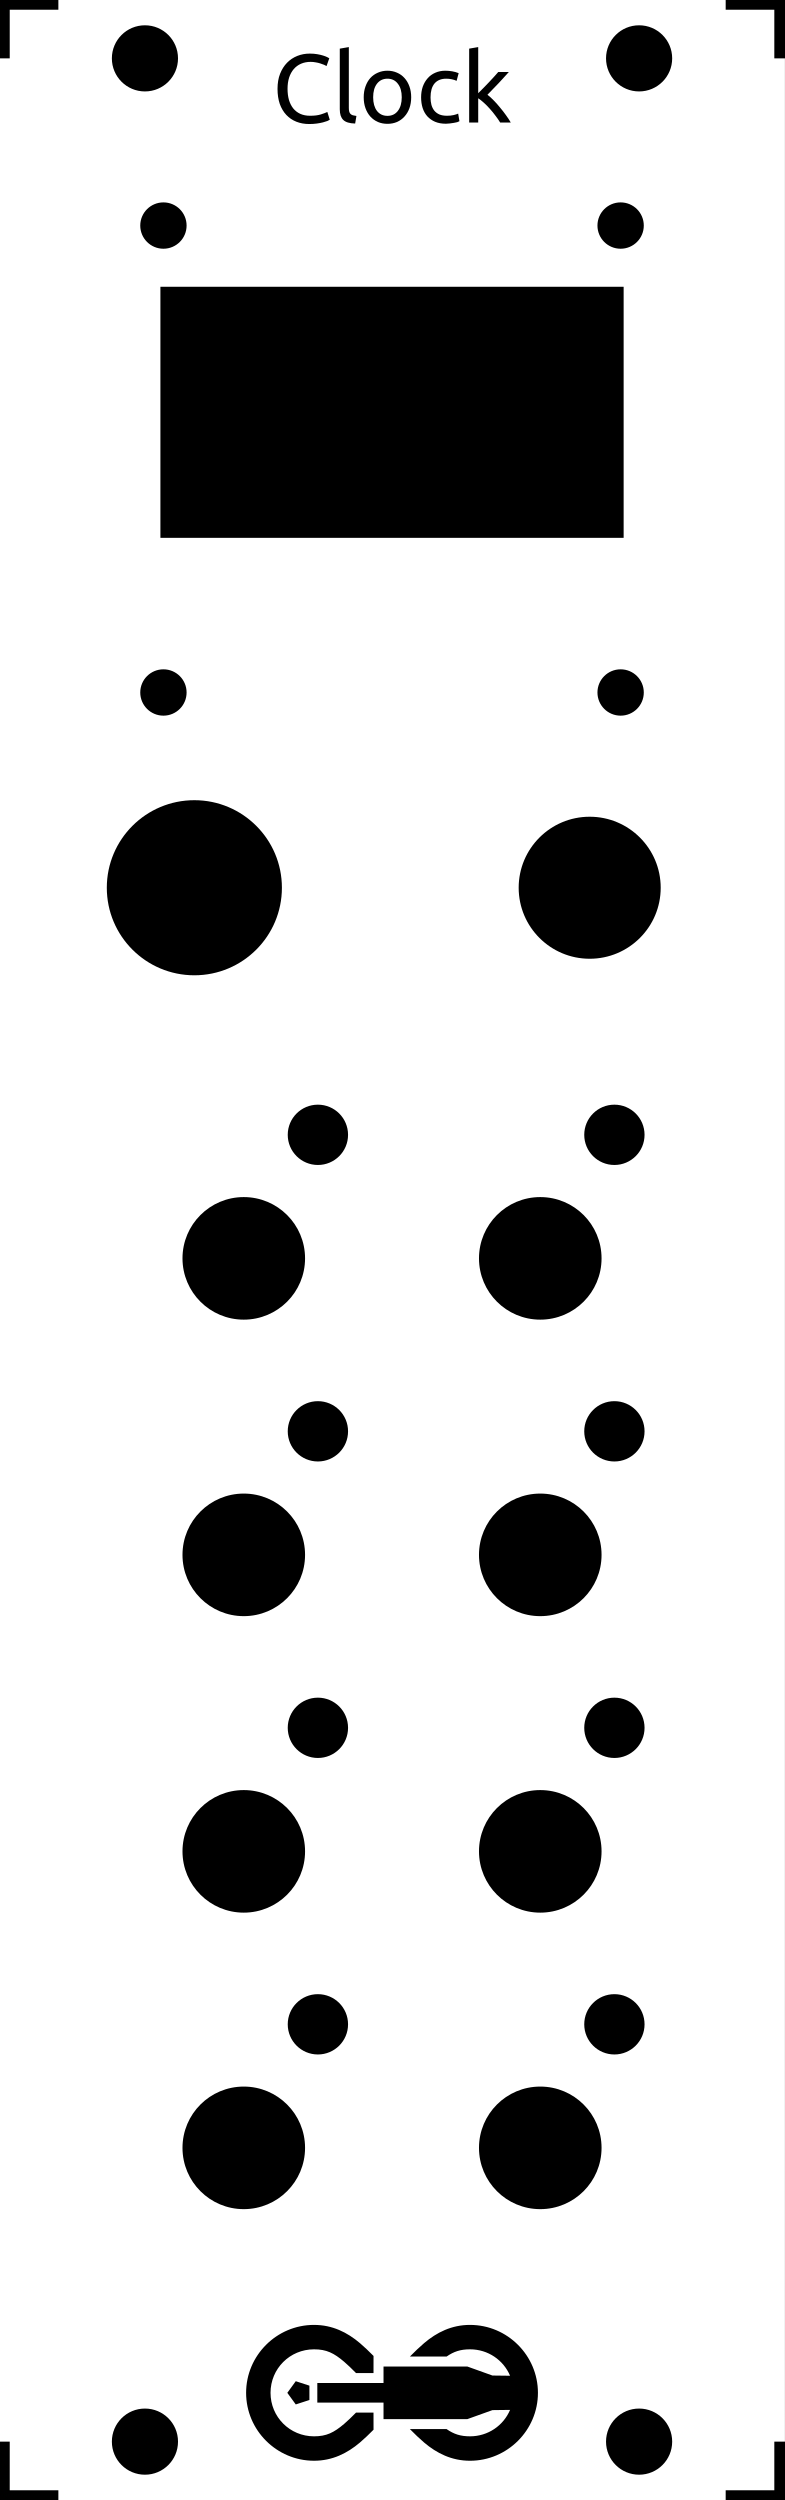
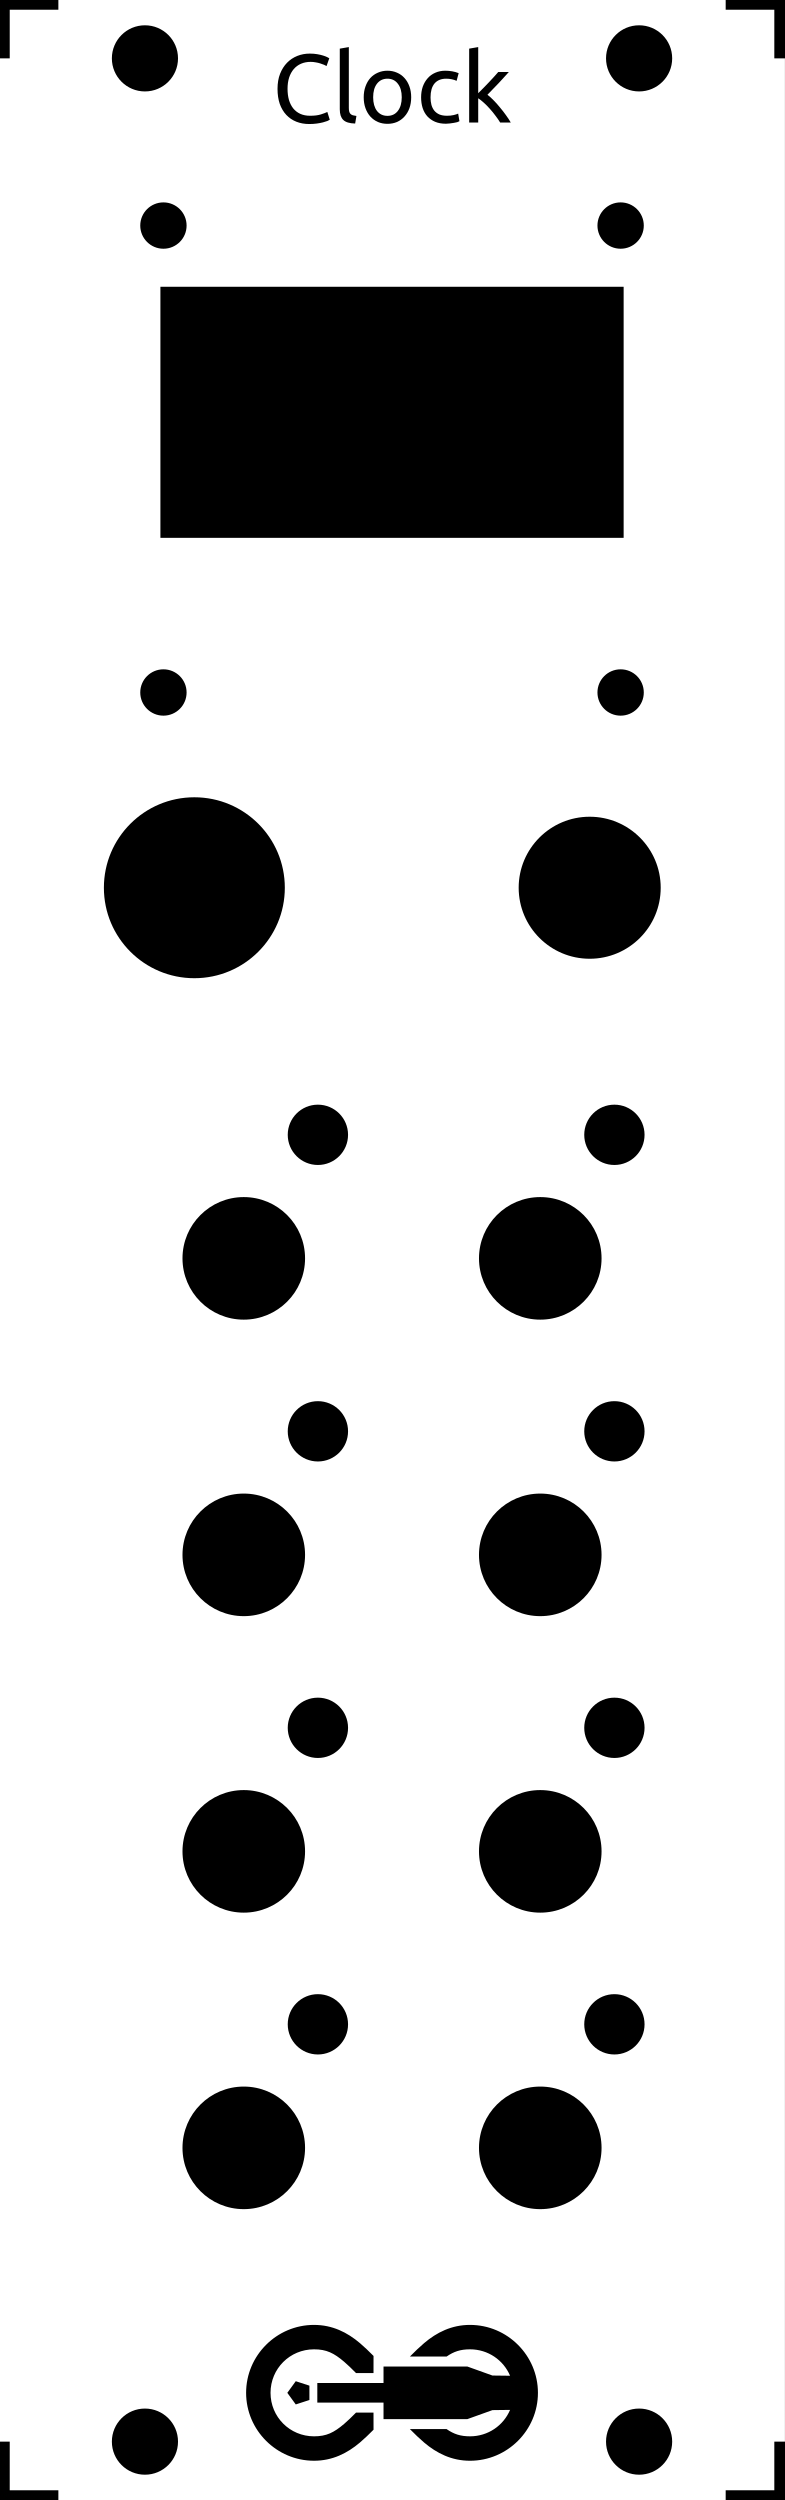
<svg xmlns="http://www.w3.org/2000/svg" id="svg169" width="40.3mm" height="128.5mm" version="1.1" viewBox="0 0 40.3 128.5">
  <rect id="background" width="40.3" height="128.5" fill="#fff" />
  <g id="outline" fill="none" stroke="#000">
    <line id="line6" y1="-3" y2="3" />
    <line id="line8" x1="-3" x2="3" />
    <line id="line10" x1="43.3" x2="37.3" />
    <line id="line12" x1="40.3" x2="40.3" y1="-3" y2="3" />
    <line id="line14" y1="131.5" y2="125.5" />
    <line id="line16" x1="-3" x2="3" y1="128.5" y2="128.5" />
    <line id="line18" x1="40.3" x2="40.3" y1="131.5" y2="125.5" />
    <line id="line20" x1="43.3" x2="37.3" y1="128.5" y2="128.5" />
  </g>
  <g id="stencil" font-family="Ubuntu" font-size="3">
    <path id="path988" d="m15.895 6.375q-0.365 0-0.665-0.12t-0.515-0.35-0.335-0.565q-0.115-0.34-0.115-0.775t0.13-0.77q0.135-0.34 0.36-0.57t0.525-0.35 0.64-0.12q0.215 0 0.385 0.03 0.175 0.03 0.3 0.07 0.13 0.04 0.21 0.08t0.11 0.06l-0.14 0.4q-0.045-0.03-0.13-0.065t-0.195-0.07q-0.105-0.035-0.235-0.055-0.125-0.025-0.255-0.025-0.275 0-0.495 0.095t-0.375 0.275-0.24 0.44q-0.08 0.255-0.08 0.575 0 0.31 0.07 0.565 0.075 0.255 0.22 0.44 0.145 0.18 0.36 0.28 0.22 0.1 0.51 0.1 0.335 0 0.555-0.07t0.33-0.125l0.125 0.4q-0.035 0.025-0.125 0.065-0.09 0.035-0.225 0.07t-0.315 0.06-0.39 0.025z" />
    <path id="path990" d="m18.255 6.35q-0.43-0.01-0.61-0.185t-0.18-0.545v-3.12l0.465-0.08v3.125q0 0.115 0.02 0.19t0.065 0.12 0.12 0.07q0.075 0.02 0.185 0.035z" />
    <path id="path992" d="m21.135 5q0 0.31-0.09 0.56t-0.255 0.43q-0.16 0.18-0.385 0.28-0.225 0.095-0.49 0.095t-0.49-0.095q-0.225-0.1-0.39-0.28-0.16-0.18-0.25-0.43t-0.09-0.56q0-0.305 0.09-0.555 0.09-0.255 0.25-0.435 0.165-0.18 0.39-0.275 0.225-0.1 0.49-0.1t0.49 0.1q0.225 0.095 0.385 0.275 0.165 0.18 0.255 0.435 0.09 0.25 0.09 0.555zm-0.485 0q0-0.44-0.2-0.695-0.195-0.26-0.535-0.26t-0.54 0.26q-0.195 0.255-0.195 0.695t0.195 0.7q0.2 0.255 0.54 0.255t0.535-0.255q0.2-0.26 0.2-0.7z" />
    <path id="path994" d="m22.92 6.36q-0.315 0-0.555-0.1-0.235-0.1-0.4-0.28-0.16-0.18-0.24-0.425-0.08-0.25-0.08-0.55t0.085-0.55q0.09-0.25 0.25-0.43 0.16-0.185 0.39-0.285 0.235-0.105 0.52-0.105 0.175 0 0.35 0.03t0.335 0.095l-0.105 0.395q-0.105-0.05-0.245-0.08-0.135-0.03-0.29-0.03-0.39 0-0.6 0.245-0.205 0.245-0.205 0.715 0 0.21 0.045 0.385 0.05 0.175 0.15 0.3 0.105 0.125 0.265 0.195 0.16 0.065 0.39 0.065 0.185 0 0.335-0.035t0.235-0.075l0.065 0.39q-0.04 0.025-0.115 0.05-0.075 0.02-0.17 0.035-0.095 0.02-0.205 0.03-0.105 0.015-0.205 0.015z" />
    <path id="path996" d="m25.055 4.87q0.15 0.115 0.315 0.285 0.17 0.17 0.33 0.37 0.165 0.195 0.31 0.4 0.145 0.2 0.245 0.375h-0.545q-0.105-0.175-0.245-0.355-0.135-0.185-0.285-0.35-0.15-0.17-0.305-0.31t-0.295-0.235v1.25h-0.465v-3.8l0.465-0.08v2.37q0.12-0.12 0.265-0.265t0.285-0.295 0.265-0.285q0.125-0.14 0.215-0.245h0.545q-0.115 0.125-0.25 0.275t-0.28 0.305q-0.145 0.15-0.295 0.305-0.145 0.15-0.275 0.285z" />
    <path id="path25" transform="translate(12.65 119.5) scale(.15)" d="m23.274 0c-12.804 0-23.274 10.47-23.274 23.274 0 12.804 10.47 23.274 23.274 23.274 6.282 0 11.38-2.549 15.731-6.245 1.539-1.307 3.076-2.788 4.658-4.388l-0.009-5.869-5.989 0.003c-1.484 1.506-2.847 2.828-4.08 3.877-3.513 2.985-6.049 4.254-10.311 4.254-8.281 0-14.905-6.623-14.905-14.905 0-8.281 6.623-14.905 14.905-14.905 4.261 0 6.798 1.27 10.311 4.254 1.234 1.048 2.596 2.371 4.08 3.877l5.989 0.003 0.009-5.869c-1.582-1.6-3.12-3.08-4.658-4.388-4.351-3.697-9.449-6.245-15.731-6.245zm53.451 0c-6.282 1.0197e-4 -11.379 2.549-15.73 6.245-1.607 1.366-3.213 2.919-4.871 4.602h12.572c2.477-1.718 4.74-2.478 8.029-2.478h3.82e-4c6.2 0 11.47 3.713 13.728 9.055l-6.042-0.075-8.585-3.08-28.741 3.81e-4v5.646h-22.686v6.719h22.686v5.646l28.741 3.82e-4 8.585-3.08 6.042-0.075c-2.258 5.341-7.528 9.055-13.728 9.055h-3.82e-4c-3.289-5.9e-5 -5.553-0.761-8.029-2.478h-12.572c1.658 1.683 3.264 3.236 4.871 4.602 4.351 3.697 9.449 6.245 15.73 6.245h3.82e-4c12.804 0 23.274-10.47 23.274-23.274-8e-6 -12.804-10.47-23.274-23.274-23.274zm-59.712 19.295-2.891 3.979 2.891 3.979 4.677-1.52v-4.918z" />
  </g>
  <g id="throughholes">
    <circle id="circle75" cx="7.45" cy="3" r="1.7" />
    <circle id="circle77" cx="7.45" cy="125.5" r="1.7" />
    <circle id="circle79" cx="32.85" cy="3" r="1.7" />
    <circle id="circle81" cx="32.85" cy="125.5" r="1.7" />
    <circle id="circle83" cx="31.9" cy="35.594" r="1.191" />
    <circle id="circle85" cx="31.9" cy="11.594" r="1.191" />
    <circle id="circle87" cx="8.4" cy="35.594" r="1.191" />
    <circle id="circle89" cx="8.4" cy="11.594" r="1.191" />
    <rect id="rect91" x="8.245" y="14.74" width="23.81" height="12.905" />
    <circle id="circle95" cx="30.31" cy="45.63" r="3.65" />
-     <circle id="circle99" cx="9.99" cy="45.63" r="4.5" />
+     <circle id="circle99" cx="9.99" cy="45.63" r="4.65" />
    <circle id="circle103" cx="12.53" cy="64.68" r="3.15" />
    <circle id="circle107" cx="16.34" cy="58.33" r="1.55" />
    <circle id="circle111" cx="27.77" cy="64.68" r="3.15" />
    <circle id="circle115" cx="31.58" cy="58.33" r="1.55" />
    <circle id="circle119" cx="12.53" cy="79.92" r="3.15" />
    <circle id="circle123" cx="16.34" cy="73.57" r="1.55" />
    <circle id="circle127" cx="27.77" cy="79.92" r="3.15" />
    <circle id="circle131" cx="31.58" cy="73.57" r="1.55" />
    <circle id="circle135" cx="12.53" cy="95.16" r="3.15" />
    <circle id="circle139" cx="16.34" cy="88.81" r="1.55" />
    <circle id="circle143" cx="27.77" cy="95.16" r="3.15" />
    <circle id="circle147" cx="31.58" cy="88.81" r="1.55" />
    <circle id="circle151" cx="12.53" cy="110.4" r="3.15" />
    <circle id="circle155" cx="16.34" cy="104.05" r="1.55" />
    <circle id="circle159" cx="27.77" cy="110.4" r="3.15" />
    <circle id="circle163" cx="31.58" cy="104.05" r="1.55" />
  </g>
</svg>
